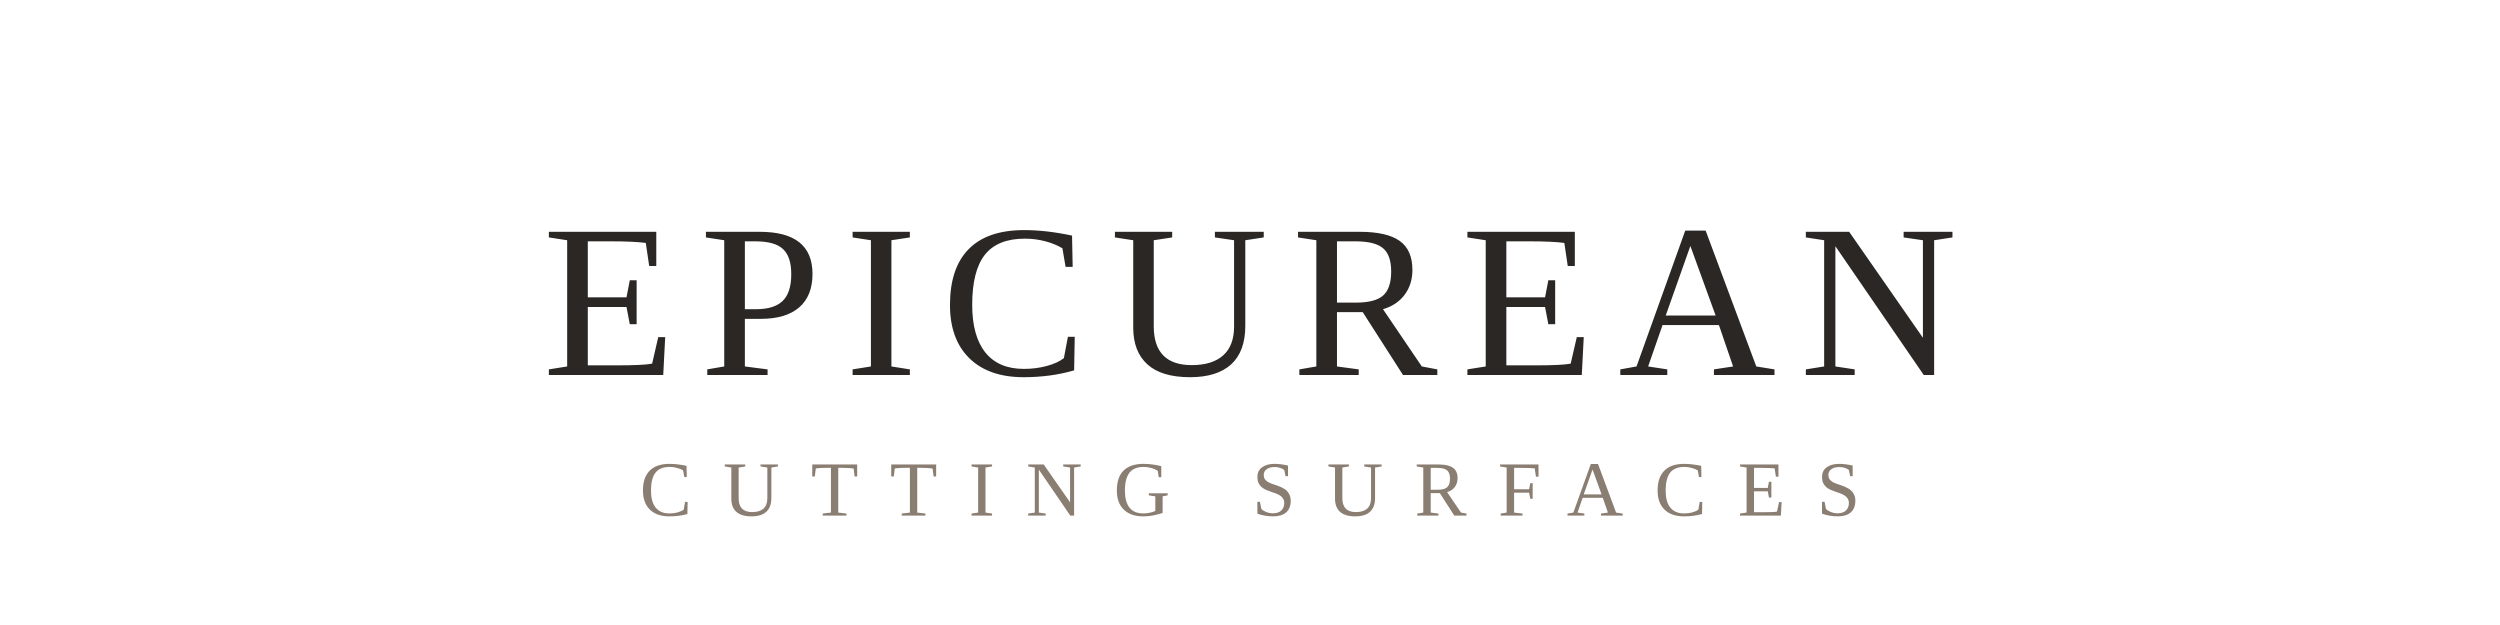
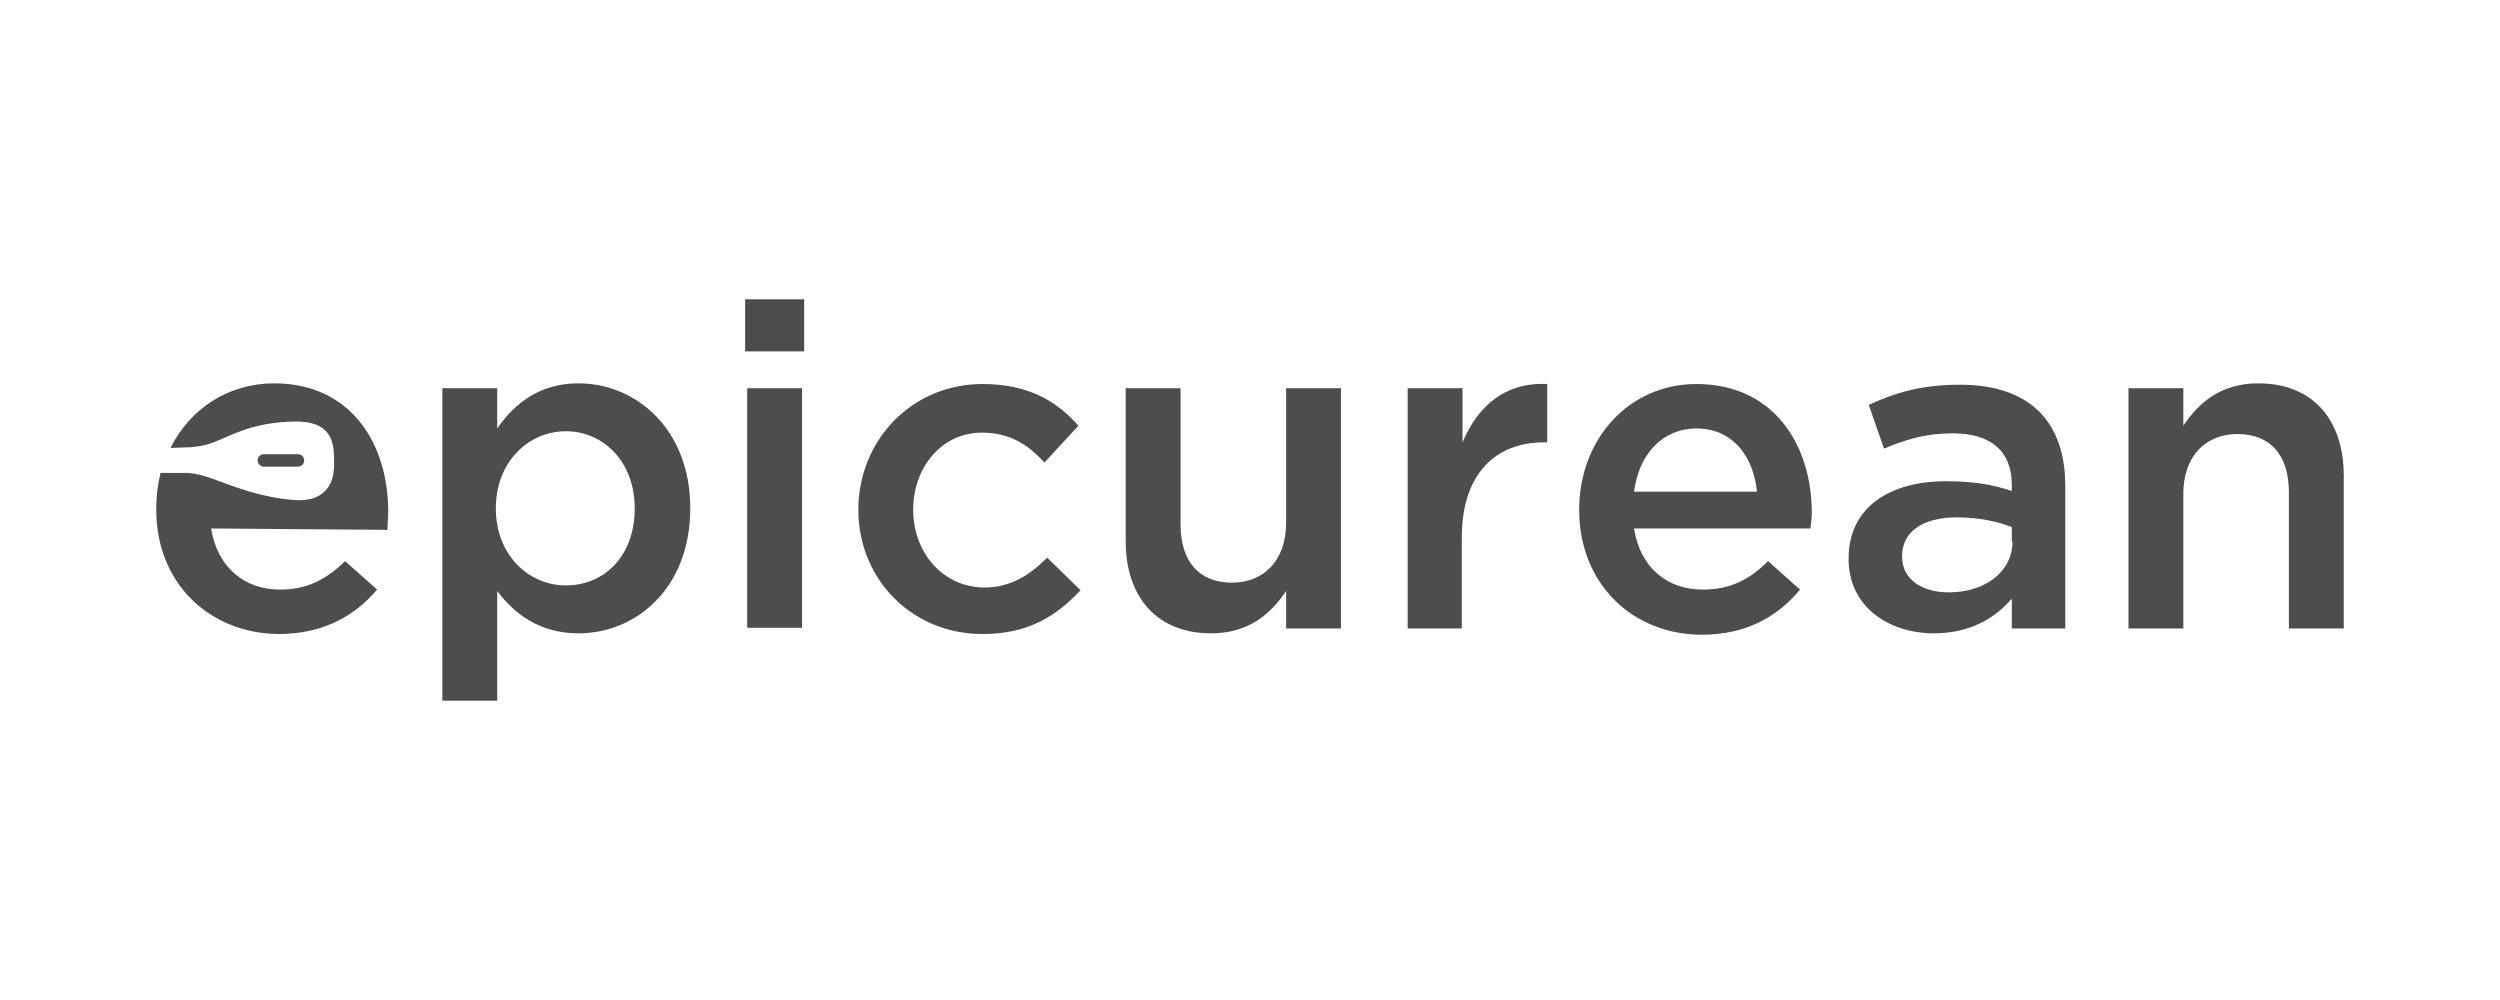
- <svg xmlns="http://www.w3.org/2000/svg" viewBox="0 0 320 80" role="img" aria-label="Epicurean">
-   <text x="160" y="48" font-family="Georgia, 'Times New Roman', serif" font-size="28" font-weight="400" letter-spacing="3" text-anchor="middle" fill="#2A2724">EPICUREAN</text>
-   <text x="160" y="66" font-family="Georgia, 'Times New Roman', serif" font-size="10" font-weight="400" letter-spacing="4" text-anchor="middle" fill="#8A7D72">CUTTING SURFACES</text>
+ <svg xmlns="http://www.w3.org/2000/svg" version="1.1" id="Layer_1" x="0px" y="0px" viewBox="0 0 360 144" style="enable-background:new 0 0 360 144;" xml:space="preserve">
+   <style type="text/css">
+ 	.st0{fill:#4D4D4F;}
+ </style>
+   <g>
+     <g>
+       <path class="st0" d="M91.4,73.2c0,6.9-4.4,11.1-9.9,11.1c-5.4,0-10.1-4.4-10.1-11.1s4.7-11.1,10.1-11.1    C86.8,62.1,91.4,66.4,91.4,73.2 M99.4,73.2c0-11.5-7.9-18-16.1-18c-5.6,0-9.2,2.9-11.7,6.5v-5.8h-7.9v45h7.9V85.1    c2.4,3.2,6,6.1,11.7,6.1C91.6,91.2,99.4,84.7,99.4,73.2" />
+     </g>
+     <rect x="107.3" y="43.1" class="st0" width="8.5" height="7.5" />
+     <rect x="107.6" y="55.9" class="st0" width="7.9" height="34.5" />
+     <g>
+       <path class="st0" d="M141.5,91.3c-10.3,0-17.9-8-17.9-17.9s7.6-18.1,17.9-18.1c6.5,0,10.6,2.4,13.8,6l-4.9,5.3    c-2.4-2.6-5-4.3-9-4.3c-5.8,0-9.9,5-9.9,11.1c0,6.2,4.3,11.2,10.3,11.2c3.7,0,6.5-1.8,9-4.3l4.8,4.7    C152.2,88.6,148.2,91.3,141.5,91.3" />
+       <path class="st0" d="M185.2,55.9h7.9v34.6h-7.9v-5.4c-2.2,3.3-5.4,6.1-10.8,6.1c-7.8,0-12.3-5.2-12.3-13.3v-22h7.9v19.6    c0,5.4,2.7,8.4,7.4,8.4c4.6,0,7.8-3.2,7.8-8.6L185.2,55.9L185.2,55.9z" />
+       <path class="st0" d="M210.6,90.5h-7.9V55.9h7.9v7.8c2.2-5.2,6.1-8.7,12.2-8.4v8.4h-0.5c-6.9,0-11.8,4.5-11.8,13.7v13.1H210.6z" />
+       <path class="st0" d="M253,70.8h-17.7c0.7-5.4,4.1-9.1,9-9.1C249.5,61.7,252.5,65.7,253,70.8 M260.9,73.9c0-10-5.6-18.6-16.6-18.6    c-9.9,0-16.9,8.1-16.9,18.1c0,10.7,7.7,18,17.7,18c6.3,0,10.9-2.6,14.1-6.5l-4.6-4.1c-2.7,2.7-5.5,4.1-9.4,4.1    c-5.1,0-9-3.1-9.9-8.8h25.4C260.8,75.2,260.9,74.6,260.9,73.9" />
+       <path class="st0" d="M289.8,78c0,4.3-3.9,7.3-9.2,7.3c-3.7,0-6.7-1.8-6.7-5.1v-0.1c0-3.5,2.9-5.6,7.9-5.6c3.1,0,5.9,0.6,7.9,1.4    V78C289.7,78,289.8,78,289.8,78z M297.4,90.5V70c0-9.2-5-14.6-15.2-14.6c-5.6,0-9.4,1.2-13.1,2.9l2.2,6.3c3.1-1.3,6-2.2,9.9-2.2    c5.5,0,8.5,2.6,8.5,7.4v0.9c-2.7-0.9-5.4-1.4-9.5-1.4c-8,0-14,3.7-14,11.1v0.1c0,6.9,5.8,10.7,12.3,10.7c5.2,0,8.8-2.2,11.2-5v4.3    H297.4z" />
+       <path class="st0" d="M314.4,90.5h-7.9V55.9h7.9v5.4c2.2-3.3,5.4-6.1,10.8-6.1c7.8,0,12.3,5.2,12.3,13.3v22h-7.9V70.9    c0-5.4-2.7-8.4-7.4-8.4c-4.6,0-7.8,3.2-7.8,8.6V90.5z" />
+       <path class="st0" d="M42.9,67.2c0.5,0,0.9-0.4,0.9-0.9s-0.4-0.9-0.9-0.9H38c-0.5,0-0.9,0.4-0.9,0.9s0.4,0.9,0.9,0.9H42.9z" />
+       <path class="st0" d="M55.9,73.9c0.1-10-5.4-18.7-16.4-18.7c-6.7,0-12.1,3.7-14.9,9.2v0.1l2.9-0.1c2-0.2,2.7-0.5,3.5-0.8    c2.5-1,5.5-2.8,11.4-2.9c5.9-0.1,5.7,3.7,5.7,6c0.1,2.3-0.8,5.7-5.8,5.3c-4.9-0.4-8.5-1.9-11.8-3.1c-1.1-0.4-2.3-0.7-3.4-0.8h-1.2    h-2.8v0.1c-0.4,1.6-0.6,3.3-0.6,5c-0.1,10.7,7.6,18,17.6,18.1c6.3,0,10.9-2.5,14.2-6.4l-4.6-4.1c-2.8,2.7-5.5,4.1-9.4,4.1    c-5.1,0-9-3.2-9.9-8.8l25.4,0.2C55.8,75.3,55.9,74.6,55.9,73.9" />
+     </g>
+   </g>
</svg>
